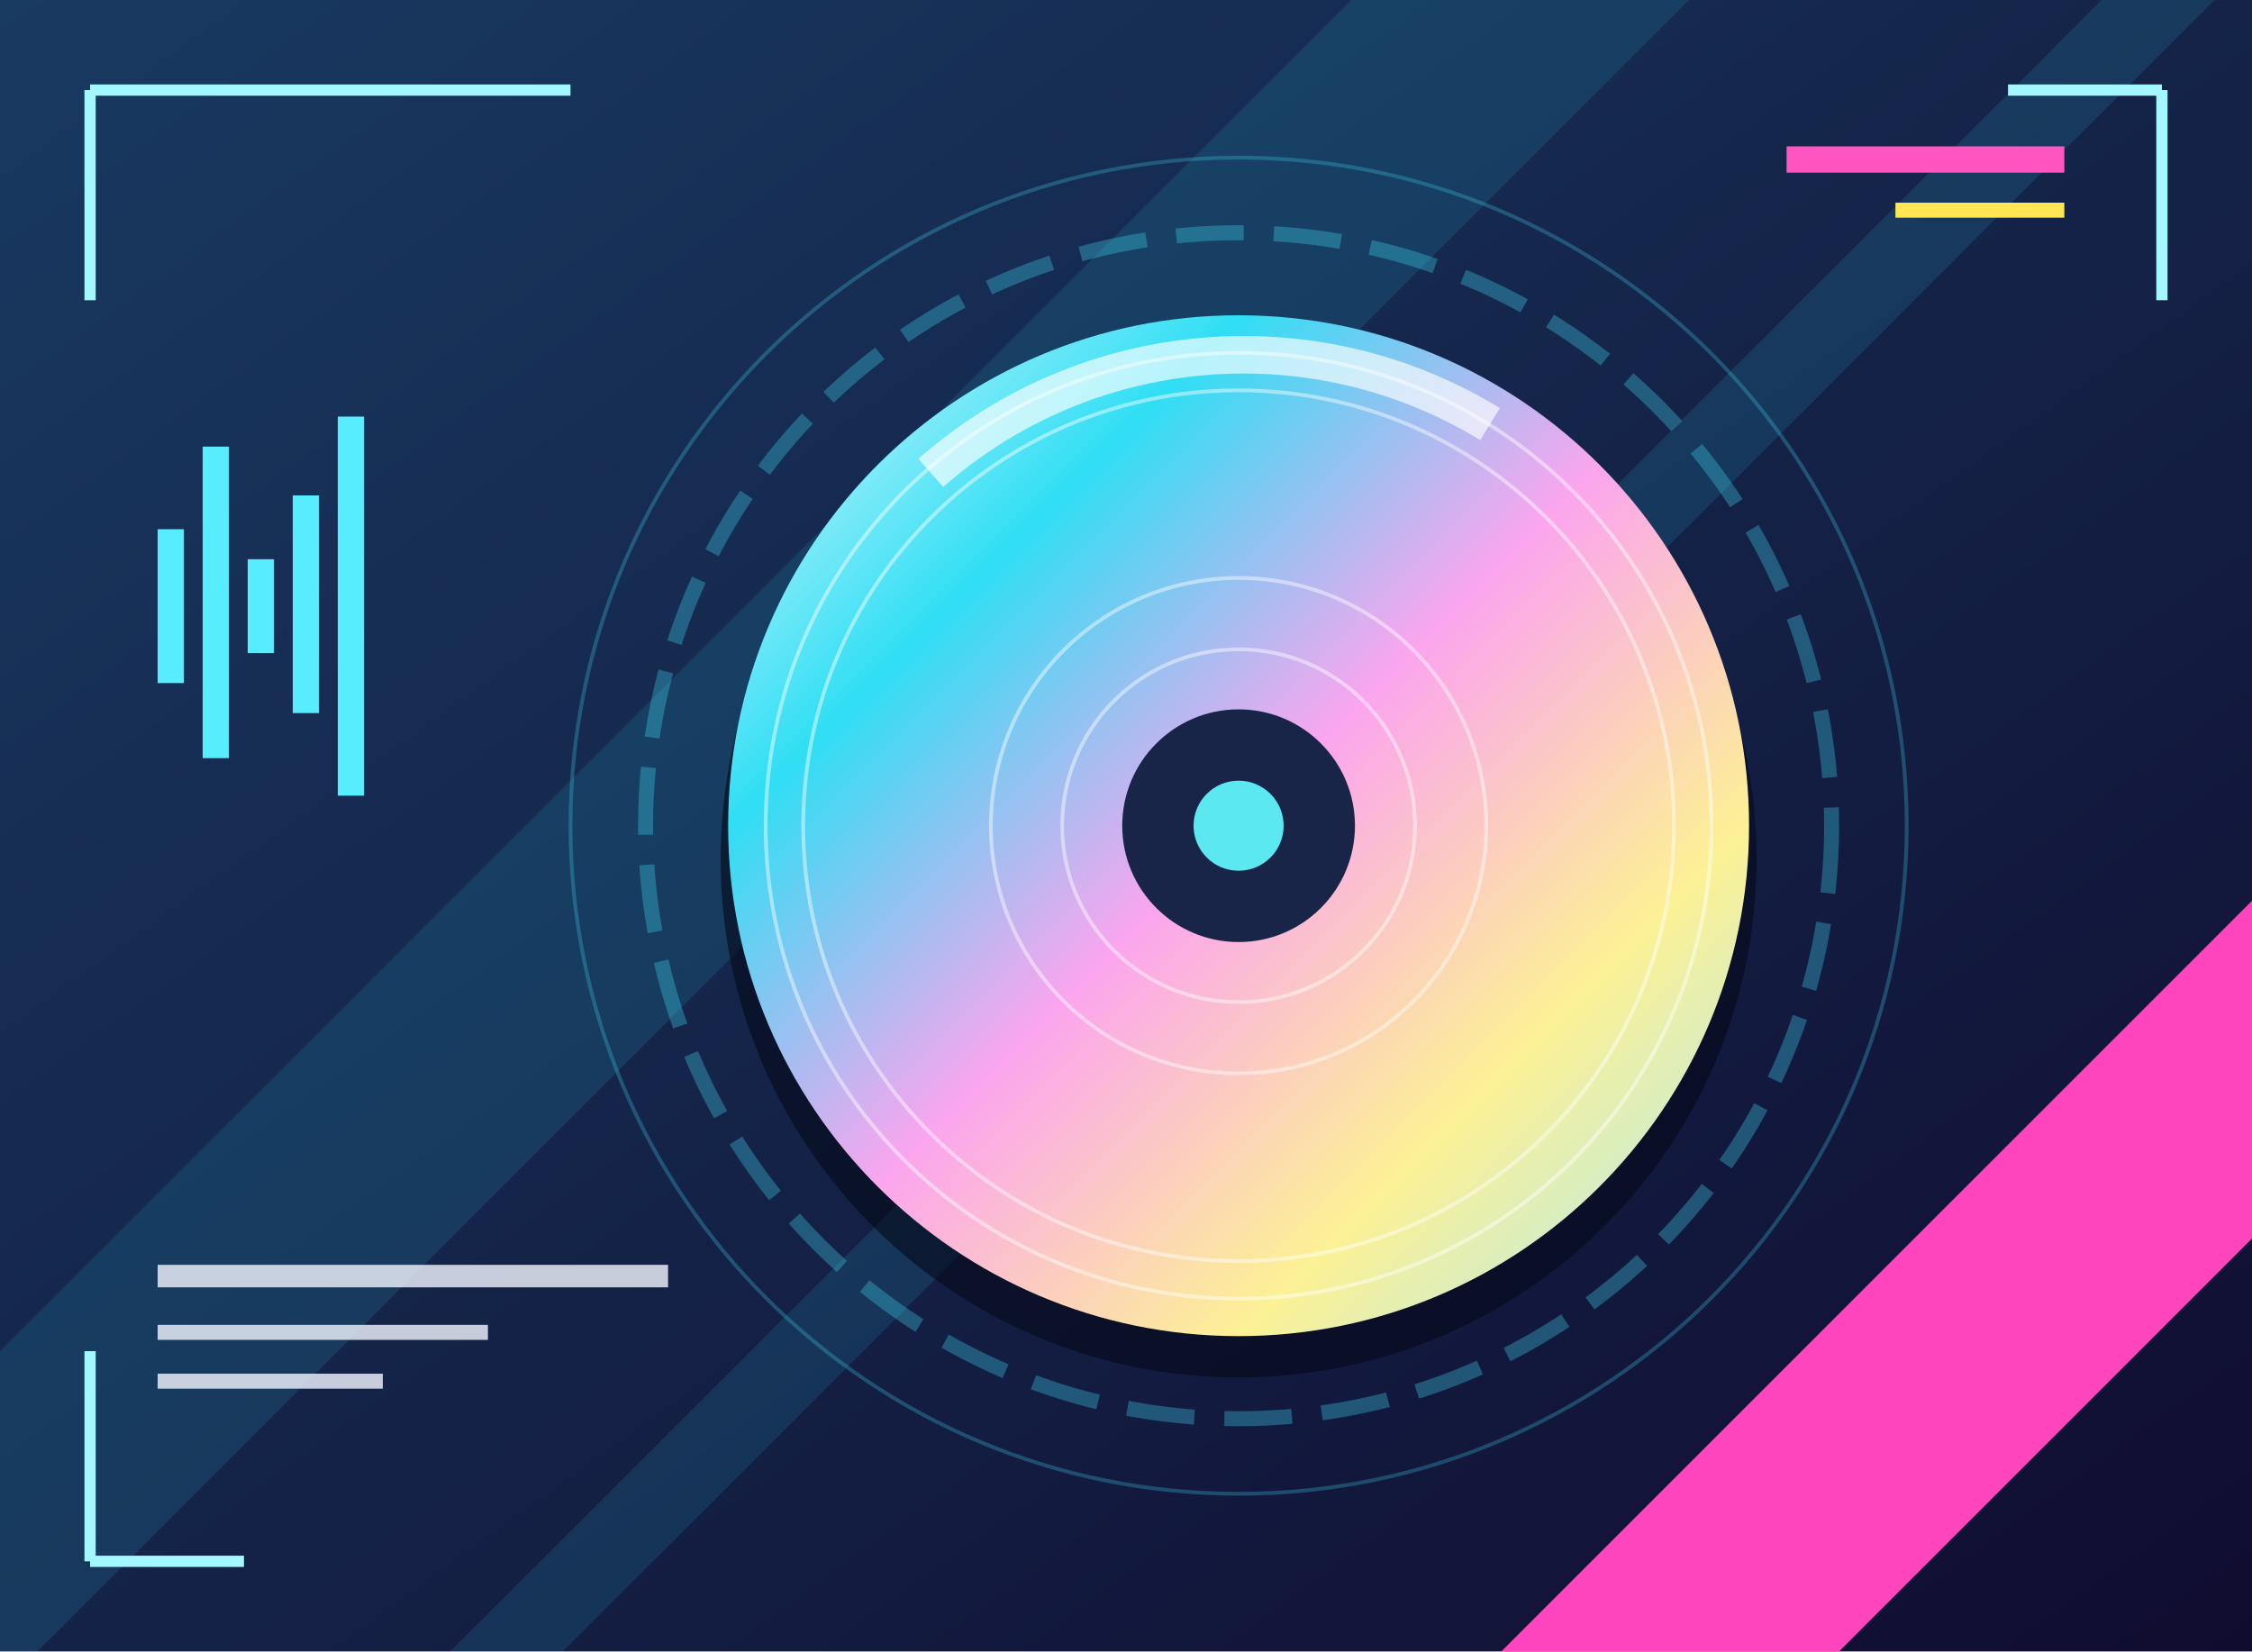
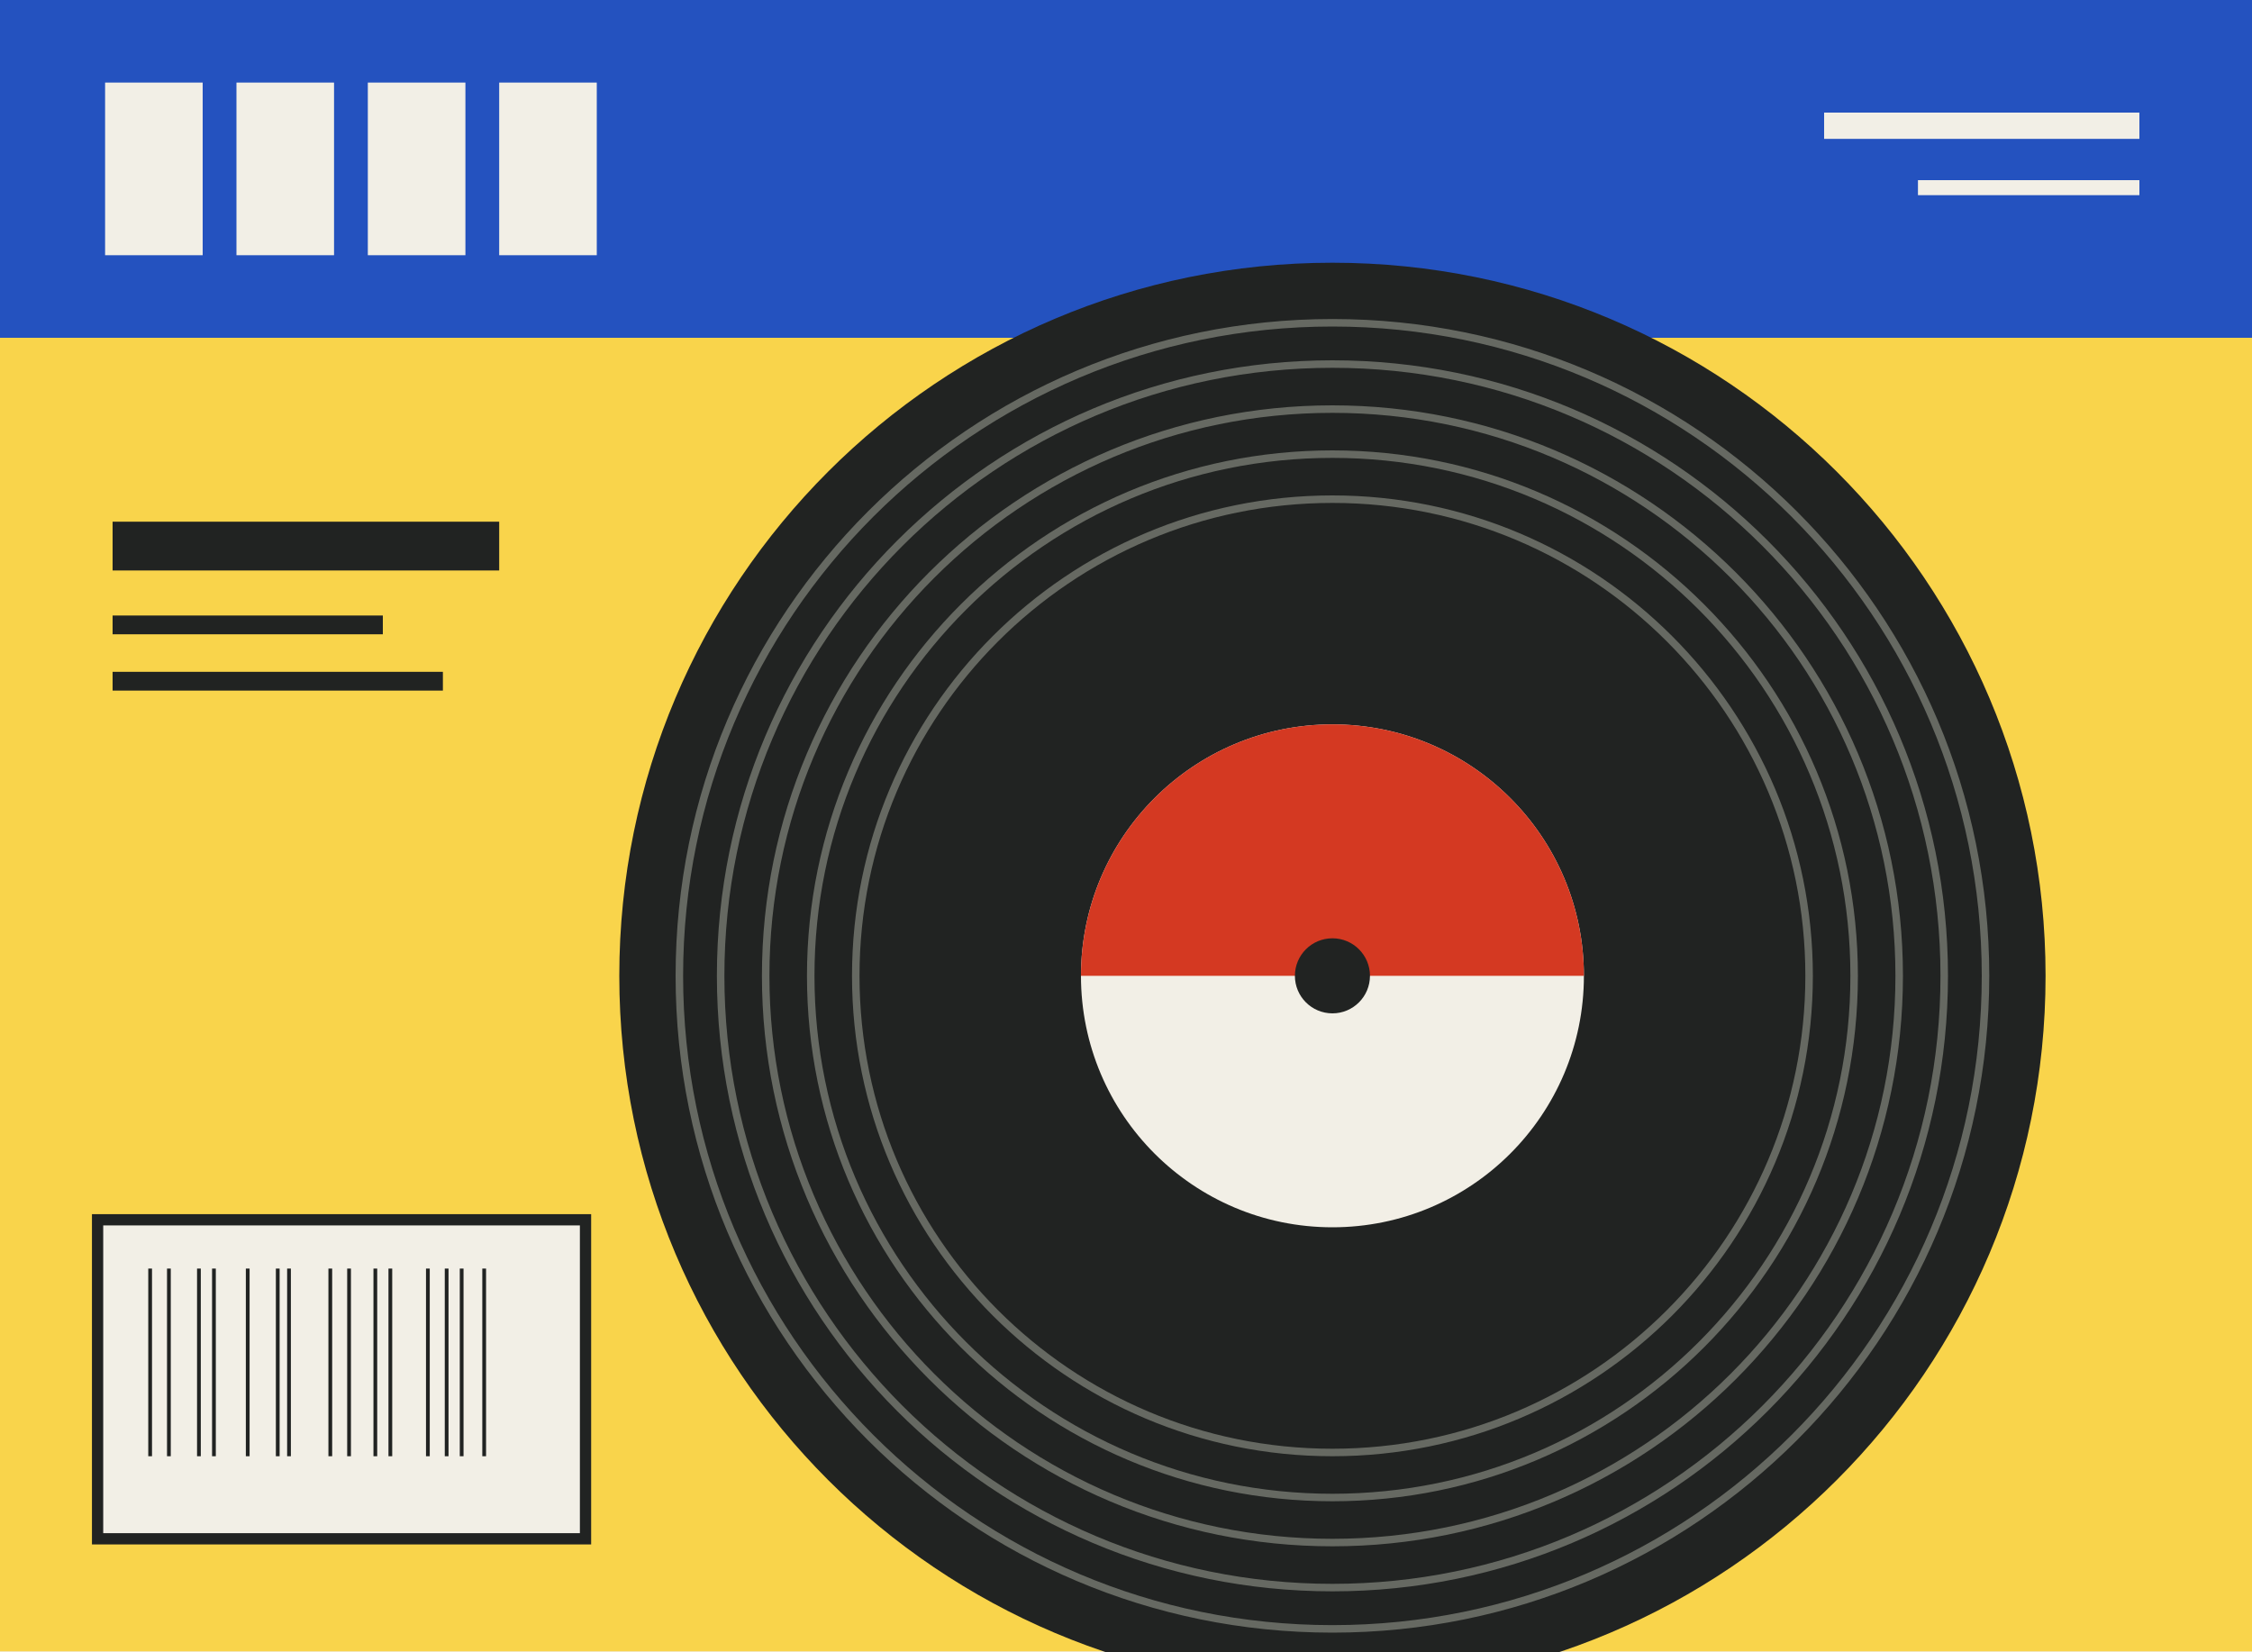
<svg xmlns="http://www.w3.org/2000/svg" width="600" height="440" viewBox="0 0 600 440">
-   <defs>
-     <linearGradient id="base" x2="1" y2="1">
-       <stop stop-color="#193a61" />
-       <stop offset="1" stop-color="#100c30" />
-     </linearGradient>
-     <linearGradient id="foil" x2="1" y2="1">
-       <stop stop-color="#e6fbff" />
-       <stop offset=".25" stop-color="#30def4" />
-       <stop offset=".5" stop-color="#fba5ee" />
-       <stop offset=".75" stop-color="#fcf195" />
-       <stop offset="1" stop-color="#a5e8ff" />
-     </linearGradient>
-   </defs>
-   <rect width="600" height="440" fill="url(#base)" />
-   <path d="M-80 440L360 0H450L10 440ZM120 440L560 0H590L150 440Z" fill="#23dff3" opacity=".12" />
-   <path d="M400 440L600 240V330L490 440Z" fill="#ff45bd" />
-   <g fill="none" stroke="#43e6ff">
-     <circle cx="330" cy="220" r="178" opacity=".25" />
-     <circle cx="330" cy="220" r="158" stroke-width="4" stroke-dasharray="18 8" opacity=".3" />
+   <rect width="600" height="440" fill="#f9d44b" />
+   <path d="M0 0h600v90H0z" fill="#2452bf" />
+   <circle cx="355" cy="260" r="190" fill="#212322" />
+   <g fill="none" stroke="#666962" stroke-width="2">
+     <circle cx="355" cy="260" r="174" />
+     <circle cx="355" cy="260" r="163" />
+     <circle cx="355" cy="260" r="151" />
+     <circle cx="355" cy="260" r="139" />
+     <circle cx="355" cy="260" r="127" />
  </g>
-   <circle cx="330" cy="229" r="138" fill="#040918" opacity=".6" />
-   <circle cx="330" cy="220" r="136" fill="url(#foil)" />
-   <g fill="none" stroke="#fff" opacity=".45">
-     <circle cx="330" cy="220" r="126" />
-     <circle cx="330" cy="220" r="116" />
-     <circle cx="330" cy="220" r="66" />
-     <circle cx="330" cy="220" r="47" />
+   <circle cx="355" cy="260" r="67" fill="#f2efe6" />
+   <path d="M288 260a67 67 0 0 1 134 0Z" fill="#d43922" />
+   <circle cx="355" cy="260" r="10" fill="#212322" />
+   <g fill="#f2efe6">
+     <path d="M28 22h26v46H28zm35 0h26v46H63zm35 0h26v46H98zm35 0h26v46h-26z" />
  </g>
-   <path d="M248 126A126 126 0 0 1 397 113" fill="none" stroke="#fff" stroke-width="10" opacity=".65" />
-   <circle cx="330" cy="220" r="31" fill="#182448" />
-   <circle cx="330" cy="220" r="12" fill="#5ce8f1" />
-   <path d="M24 24H152M24 24V80M576 24H535M576 24V80M24 416H65M24 416V360" fill="none" stroke="#a3f7ff" stroke-width="3" />
-   <g fill="#57edff">
-     <path d="M42 141H49V182H42ZM54 119H61V202H54ZM66 149H73V174H66ZM78 132H85V190H78ZM90 111H97V212H90" />
+   <path d="M30 139h103v13H30zm0 25h72v5H30zm0 15h88v5H30z" fill="#212322" />
+   <path d="M26 325h130v85H26z" fill="#f2efe6" stroke="#212322" stroke-width="3" />
+   <g stroke="#212322">
+     <path d="M40 338v50m5-50v50m8-50v50m4-50v50m9-50v50m8-50v50m3-50v50m11-50v50m5-50v50m7-50v50m4-50v50m10-50v50m5-50v50m4-50v50m6-50v50" />
  </g>
-   <path d="M42 337H178V343H42ZM42 353H130V357H42ZM42 366H102V370H42" fill="#f2f6ff" opacity=".8" />
-   <rect x="476" y="39" width="74" height="7" fill="#ff56c1" />
-   <rect x="505" y="54" width="45" height="4" fill="#ffe652" />
+   <path d="M486 30h84v7h-84zm25 18h59v4h-59z" fill="#f2efe6" />
</svg>
